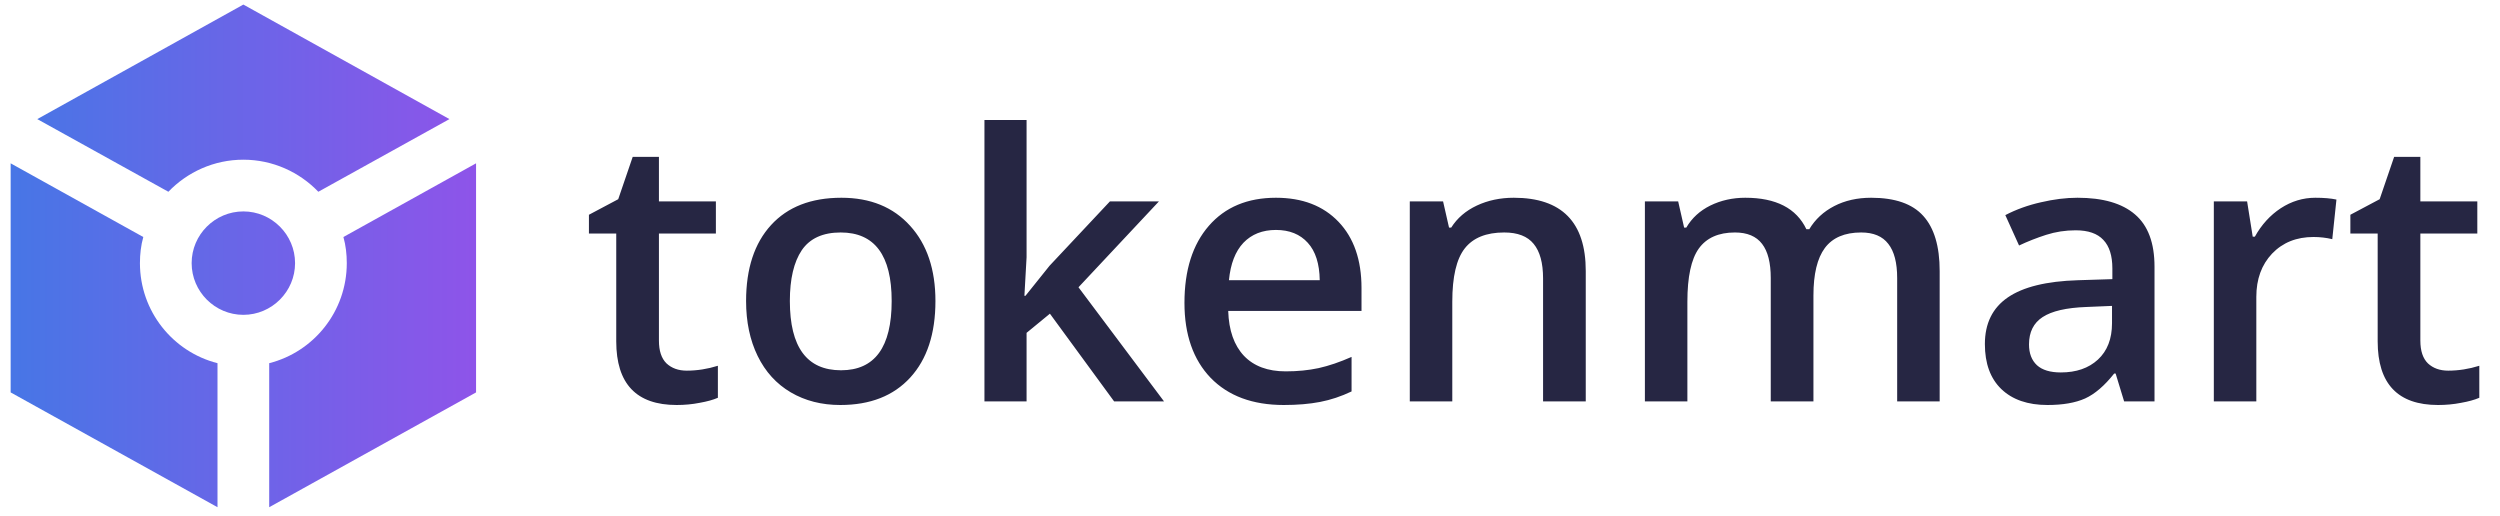
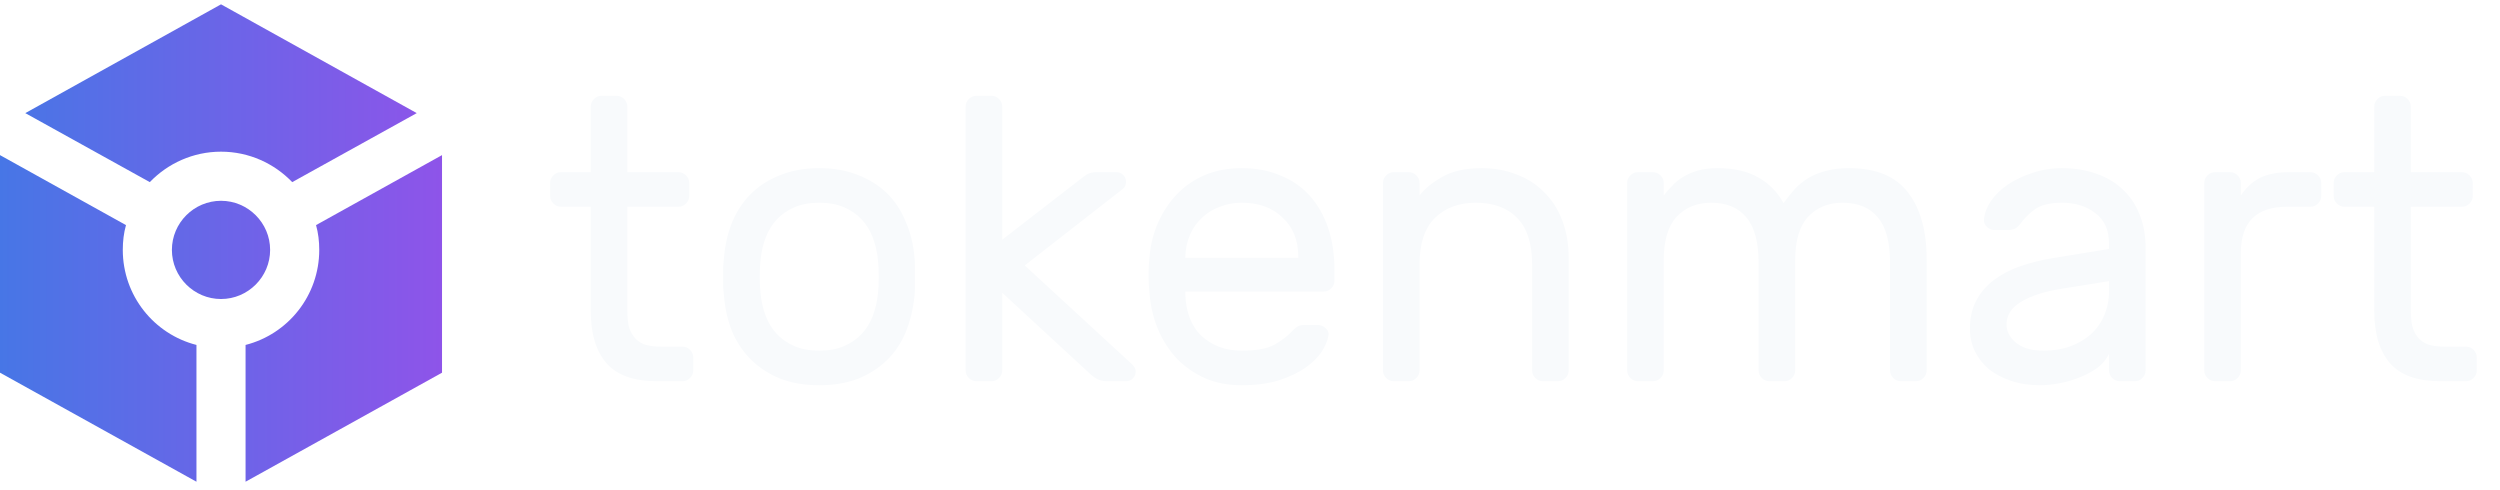
- <svg xmlns="http://www.w3.org/2000/svg" width="189" height="39" viewBox="0 0 189 39" fill="none">
-   <path d="M33.977 9.004L18.398 0.345L2.818 9.004L12.729 14.497C14.156 13.012 16.169 12.073 18.398 12.073C20.626 12.073 22.639 13.012 24.066 14.497L33.977 9.004ZM14.488 19.892C14.488 17.742 16.247 15.983 18.398 15.983C20.548 15.983 22.307 17.742 22.307 19.892C22.307 22.043 20.548 23.802 18.398 23.802C16.247 23.802 14.488 22.043 14.488 19.892ZM16.443 38.345L0.805 29.666V12.347L10.833 17.918C10.657 18.544 10.579 19.208 10.579 19.892C10.579 23.528 13.061 26.597 16.443 27.457V38.345ZM20.352 38.345V27.457C23.734 26.597 26.217 23.528 26.217 19.892C26.217 19.208 26.138 18.544 25.962 17.918L35.99 12.347V29.666L20.352 38.345Z" fill="url(#paint0_linear)" />
-   <path d="M51.92 28.021C52.704 28.021 53.488 27.898 54.272 27.652V30.072C53.916 30.227 53.456 30.354 52.891 30.454C52.335 30.564 51.756 30.618 51.154 30.618C48.11 30.618 46.588 29.014 46.588 25.806V17.657H44.523V16.236L46.738 15.06L47.832 11.861H49.815V15.224H54.121V17.657H49.815V25.751C49.815 26.526 50.006 27.1 50.389 27.474C50.781 27.838 51.291 28.021 51.92 28.021ZM70.719 22.757C70.719 25.227 70.085 27.155 68.818 28.54C67.551 29.926 65.788 30.618 63.527 30.618C62.115 30.618 60.866 30.299 59.781 29.661C58.697 29.023 57.863 28.107 57.279 26.913C56.696 25.719 56.404 24.334 56.404 22.757C56.404 20.305 57.033 18.391 58.291 17.015C59.549 15.639 61.322 14.95 63.609 14.95C65.797 14.95 67.529 15.657 68.805 17.07C70.081 18.473 70.719 20.369 70.719 22.757ZM59.713 22.757C59.713 26.248 61.003 27.993 63.582 27.993C66.134 27.993 67.41 26.248 67.41 22.757C67.41 19.303 66.125 17.575 63.555 17.575C62.206 17.575 61.226 18.022 60.615 18.915C60.014 19.808 59.713 21.089 59.713 22.757ZM77.527 22.361L79.346 20.091L83.912 15.224H87.617L81.533 21.718L88 30.345H84.227L79.373 23.714L77.609 25.163V30.345H74.424V9.072H77.609V19.448L77.445 22.361H77.527ZM97.051 30.618C94.699 30.618 92.858 29.935 91.527 28.568C90.206 27.191 89.545 25.3 89.545 22.894C89.545 20.424 90.16 18.482 91.391 17.07C92.621 15.657 94.312 14.95 96.463 14.95C98.459 14.95 100.036 15.557 101.193 16.769C102.351 17.981 102.93 19.649 102.93 21.773V23.509H92.853C92.899 24.977 93.296 26.107 94.043 26.9C94.79 27.683 95.843 28.075 97.201 28.075C98.094 28.075 98.924 27.993 99.689 27.829C100.464 27.656 101.294 27.374 102.178 26.982V29.593C101.394 29.967 100.601 30.231 99.799 30.386C98.997 30.541 98.081 30.618 97.051 30.618ZM96.463 17.384C95.442 17.384 94.622 17.708 94.002 18.355C93.391 19.002 93.027 19.945 92.908 21.185H99.772C99.753 19.936 99.453 18.993 98.869 18.355C98.286 17.708 97.484 17.384 96.463 17.384ZM119.883 30.345H116.656V21.048C116.656 19.881 116.419 19.011 115.945 18.437C115.48 17.863 114.738 17.575 113.717 17.575C112.359 17.575 111.365 17.977 110.736 18.779C110.107 19.581 109.793 20.925 109.793 22.812V30.345H106.58V15.224H109.096L109.547 17.206H109.711C110.167 16.486 110.814 15.93 111.652 15.538C112.491 15.146 113.421 14.95 114.441 14.95C118.069 14.95 119.883 16.796 119.883 20.488V30.345ZM137.096 30.345H133.869V21.021C133.869 19.863 133.65 19.002 133.213 18.437C132.775 17.863 132.092 17.575 131.162 17.575C129.923 17.575 129.011 17.981 128.428 18.792C127.854 19.594 127.566 20.934 127.566 22.812V30.345H124.354V15.224H126.869L127.32 17.206H127.484C127.904 16.486 128.51 15.93 129.303 15.538C130.105 15.146 130.984 14.95 131.941 14.95C134.266 14.95 135.806 15.743 136.562 17.329H136.781C137.228 16.582 137.857 15.999 138.668 15.579C139.479 15.16 140.409 14.95 141.457 14.95C143.262 14.95 144.574 15.406 145.395 16.318C146.224 17.229 146.639 18.619 146.639 20.488V30.345H143.426V21.021C143.426 19.863 143.202 19.002 142.756 18.437C142.318 17.863 141.635 17.575 140.705 17.575C139.456 17.575 138.54 17.967 137.957 18.751C137.383 19.526 137.096 20.72 137.096 22.333V30.345ZM160.584 30.345L159.941 28.239H159.832C159.103 29.16 158.369 29.789 157.631 30.126C156.893 30.454 155.945 30.618 154.787 30.618C153.301 30.618 152.139 30.217 151.301 29.415C150.471 28.613 150.057 27.478 150.057 26.011C150.057 24.452 150.635 23.277 151.793 22.484C152.951 21.691 154.714 21.258 157.084 21.185L159.695 21.103V20.296C159.695 19.33 159.467 18.61 159.012 18.136C158.565 17.653 157.868 17.411 156.92 17.411C156.145 17.411 155.402 17.525 154.691 17.753C153.98 17.981 153.297 18.25 152.641 18.56L151.602 16.263C152.422 15.835 153.32 15.511 154.295 15.292C155.27 15.064 156.191 14.95 157.057 14.95C158.98 14.95 160.429 15.37 161.404 16.208C162.389 17.047 162.881 18.364 162.881 20.159V30.345H160.584ZM155.799 28.157C156.965 28.157 157.9 27.834 158.602 27.187C159.312 26.53 159.668 25.614 159.668 24.439V23.126L157.727 23.208C156.214 23.263 155.111 23.518 154.418 23.974C153.734 24.421 153.393 25.109 153.393 26.038C153.393 26.713 153.593 27.237 153.994 27.611C154.395 27.975 154.997 28.157 155.799 28.157ZM175.035 14.95C175.682 14.95 176.215 14.996 176.635 15.087L176.32 18.081C175.865 17.972 175.391 17.917 174.898 17.917C173.613 17.917 172.57 18.337 171.768 19.175C170.975 20.014 170.578 21.103 170.578 22.443V30.345H167.365V15.224H169.881L170.305 17.89H170.469C170.97 16.988 171.622 16.272 172.424 15.743C173.235 15.215 174.105 14.95 175.035 14.95ZM185.084 28.021C185.868 28.021 186.652 27.898 187.436 27.652V30.072C187.08 30.227 186.62 30.354 186.055 30.454C185.499 30.564 184.92 30.618 184.318 30.618C181.274 30.618 179.752 29.014 179.752 25.806V17.657H177.688V16.236L179.902 15.06L180.996 11.861H182.979V15.224H187.285V17.657H182.979V25.751C182.979 26.526 183.17 27.1 183.553 27.474C183.945 27.838 184.455 28.021 185.084 28.021Z" fill="#262643" />
+ <svg xmlns="http://www.w3.org/2000/svg" width="199" height="39" viewBox="0 0 199 39" fill="none">
+   <path d="M33.172 9.004L17.593 0.345L2.013 9.004L11.924 14.497C13.351 13.012 15.364 12.073 17.593 12.073C19.821 12.073 21.834 13.012 23.261 14.497L33.172 9.004ZM13.683 19.892C13.683 17.742 15.442 15.983 17.593 15.983C19.743 15.983 21.502 17.742 21.502 19.892C21.502 22.043 19.743 23.802 17.593 23.802C15.442 23.802 13.683 22.043 13.683 19.892ZM15.638 38.345L0 29.666V12.347L10.028 17.918C9.852 18.544 9.774 19.208 9.774 19.892C9.774 23.528 12.256 26.597 15.638 27.457V38.345ZM19.547 38.345V27.457C22.929 26.597 25.412 23.528 25.412 19.892C25.412 19.208 25.333 18.544 25.157 17.918L35.185 12.347V29.666L19.547 38.345Z" fill="url(#paint0_linear_1805:4154)" />
+   <path d="M49.936 24.745C49.936 25.15 49.968 25.534 50.032 25.897C50.117 26.238 50.256 26.537 50.448 26.793C50.64 27.049 50.906 27.252 51.248 27.401C51.61 27.529 52.069 27.593 52.624 27.593H54.32C54.554 27.593 54.757 27.678 54.928 27.849C55.098 28.02 55.184 28.222 55.184 28.457V29.481C55.184 29.716 55.098 29.918 54.928 30.089C54.757 30.26 54.554 30.345 54.32 30.345H52.304C50.448 30.345 49.104 29.865 48.272 28.905C47.44 27.945 47.024 26.558 47.024 24.745V16.457H44.656C44.421 16.457 44.218 16.372 44.048 16.201C43.877 16.03 43.792 15.828 43.792 15.593V14.569C43.792 14.334 43.877 14.132 44.048 13.961C44.218 13.79 44.421 13.705 44.656 13.705H47.024V8.489C47.024 8.254 47.109 8.052 47.28 7.881C47.45 7.71 47.653 7.625 47.888 7.625H49.072C49.306 7.625 49.509 7.71 49.68 7.881C49.85 8.052 49.936 8.254 49.936 8.489V13.705H54C54.234 13.705 54.437 13.79 54.608 13.961C54.778 14.132 54.864 14.334 54.864 14.569V15.593C54.864 15.828 54.778 16.03 54.608 16.201C54.437 16.372 54.234 16.457 54 16.457H49.936V24.745ZM65.212 13.385C66.364 13.385 67.388 13.566 68.284 13.929C69.18 14.27 69.948 14.75 70.588 15.369C71.228 15.988 71.729 16.745 72.092 17.641C72.476 18.516 72.711 19.476 72.796 20.521C72.817 20.713 72.828 20.948 72.828 21.225C72.828 21.481 72.828 21.758 72.828 22.057C72.828 22.334 72.828 22.612 72.828 22.889C72.828 23.145 72.817 23.358 72.796 23.529C72.689 24.596 72.455 25.566 72.092 26.441C71.729 27.316 71.228 28.062 70.588 28.681C69.948 29.3 69.18 29.79 68.284 30.153C67.388 30.494 66.364 30.665 65.212 30.665C64.06 30.665 63.036 30.494 62.14 30.153C61.244 29.79 60.476 29.3 59.836 28.681C59.196 28.062 58.684 27.316 58.3 26.441C57.937 25.566 57.713 24.596 57.628 23.529C57.607 23.358 57.585 23.145 57.564 22.889C57.564 22.612 57.564 22.334 57.564 22.057C57.564 21.758 57.564 21.481 57.564 21.225C57.585 20.948 57.607 20.713 57.628 20.521C57.713 19.476 57.937 18.516 58.3 17.641C58.684 16.745 59.196 15.988 59.836 15.369C60.476 14.75 61.244 14.27 62.14 13.929C63.036 13.566 64.06 13.385 65.212 13.385ZM69.884 23.369C69.927 23.006 69.948 22.569 69.948 22.057C69.948 21.524 69.927 21.065 69.884 20.681C69.82 20.041 69.681 19.444 69.468 18.889C69.255 18.334 68.956 17.854 68.572 17.449C68.188 17.044 67.719 16.724 67.164 16.489C66.609 16.254 65.959 16.137 65.212 16.137C64.465 16.137 63.815 16.254 63.26 16.489C62.705 16.724 62.236 17.044 61.852 17.449C61.468 17.854 61.169 18.334 60.956 18.889C60.743 19.444 60.604 20.041 60.54 20.681C60.497 21.065 60.476 21.524 60.476 22.057C60.476 22.569 60.497 23.006 60.54 23.369C60.604 24.009 60.743 24.606 60.956 25.161C61.169 25.716 61.468 26.196 61.852 26.601C62.236 27.006 62.705 27.326 63.26 27.561C63.815 27.796 64.465 27.913 65.212 27.913C65.959 27.913 66.609 27.796 67.164 27.561C67.719 27.326 68.188 27.006 68.572 26.601C68.956 26.196 69.255 25.716 69.468 25.161C69.681 24.606 69.82 24.009 69.884 23.369ZM79.777 23.305V29.481C79.777 29.716 79.692 29.918 79.521 30.089C79.35 30.26 79.147 30.345 78.913 30.345H77.729C77.494 30.345 77.291 30.26 77.121 30.089C76.95 29.918 76.865 29.716 76.865 29.481V8.489C76.865 8.254 76.95 8.052 77.121 7.881C77.291 7.71 77.494 7.625 77.729 7.625H78.913C79.147 7.625 79.35 7.71 79.521 7.881C79.692 8.052 79.777 8.254 79.777 8.489V19.081L86.017 14.249C86.145 14.142 86.305 14.025 86.497 13.897C86.71 13.769 86.966 13.705 87.265 13.705H88.865C89.078 13.705 89.26 13.78 89.409 13.929C89.558 14.078 89.633 14.26 89.633 14.473C89.633 14.58 89.612 14.686 89.569 14.793C89.547 14.878 89.451 14.985 89.281 15.113L81.569 21.129L90.081 28.969C90.209 29.097 90.294 29.204 90.337 29.289C90.379 29.374 90.401 29.47 90.401 29.577C90.401 29.79 90.326 29.972 90.177 30.121C90.028 30.27 89.846 30.345 89.633 30.345H88.129C87.809 30.345 87.531 30.281 87.297 30.153C87.084 30.025 86.924 29.908 86.817 29.801L79.777 23.305ZM91.503 20.425C91.588 19.444 91.823 18.526 92.207 17.673C92.591 16.82 93.092 16.073 93.711 15.433C94.33 14.793 95.066 14.292 95.919 13.929C96.794 13.566 97.764 13.385 98.831 13.385C99.983 13.385 101.007 13.577 101.903 13.961C102.82 14.324 103.599 14.857 104.239 15.561C104.879 16.265 105.37 17.118 105.711 18.121C106.052 19.124 106.223 20.244 106.223 21.481V22.345C106.223 22.58 106.138 22.782 105.967 22.953C105.796 23.124 105.594 23.209 105.359 23.209H94.351V23.401C94.394 24.852 94.831 25.972 95.663 26.761C96.516 27.529 97.572 27.913 98.831 27.913C100.004 27.913 100.879 27.753 101.455 27.433C102.052 27.092 102.532 26.718 102.895 26.313C103.066 26.142 103.215 26.025 103.343 25.961C103.471 25.897 103.663 25.865 103.919 25.865H104.879C105.114 25.865 105.327 25.95 105.519 26.121C105.711 26.292 105.786 26.494 105.743 26.729C105.679 27.113 105.498 27.54 105.199 28.009C104.9 28.457 104.463 28.884 103.887 29.289C103.332 29.673 102.628 30.004 101.775 30.281C100.943 30.537 99.962 30.665 98.831 30.665C97.764 30.665 96.804 30.484 95.951 30.121C95.098 29.737 94.351 29.225 93.711 28.585C93.092 27.924 92.591 27.156 92.207 26.281C91.823 25.385 91.588 24.414 91.503 23.369C91.396 22.388 91.396 21.406 91.503 20.425ZM94.351 20.521H103.343V20.425C103.343 19.124 102.927 18.089 102.095 17.321C101.284 16.532 100.196 16.137 98.831 16.137C98.212 16.137 97.636 16.244 97.103 16.457C96.57 16.649 96.1 16.937 95.695 17.321C95.29 17.684 94.97 18.132 94.735 18.665C94.5 19.198 94.372 19.785 94.351 20.425V20.521ZM124.868 29.481C124.868 29.716 124.782 29.918 124.612 30.089C124.441 30.26 124.238 30.345 124.004 30.345H122.82C122.585 30.345 122.382 30.26 122.212 30.089C122.041 29.918 121.956 29.716 121.956 29.481V21.033C121.956 19.39 121.561 18.164 120.772 17.353C119.982 16.542 118.884 16.137 117.476 16.137C116.132 16.137 115.044 16.542 114.212 17.353C113.401 18.164 112.996 19.39 112.996 21.033V29.481C112.996 29.716 112.91 29.918 112.74 30.089C112.569 30.26 112.366 30.345 112.132 30.345H110.948C110.713 30.345 110.51 30.26 110.34 30.089C110.169 29.918 110.084 29.716 110.084 29.481V14.569C110.084 14.334 110.169 14.132 110.34 13.961C110.51 13.79 110.713 13.705 110.948 13.705H112.132C112.366 13.705 112.569 13.79 112.74 13.961C112.91 14.132 112.996 14.334 112.996 14.569V15.561C113.401 15.028 113.998 14.537 114.788 14.089C115.598 13.62 116.654 13.385 117.956 13.385C118.958 13.385 119.886 13.556 120.74 13.897C121.593 14.217 122.318 14.686 122.916 15.305C123.534 15.902 124.014 16.649 124.356 17.545C124.697 18.441 124.868 19.444 124.868 20.553V29.481ZM132.433 15.561C132.625 15.305 132.849 15.049 133.105 14.793C133.361 14.516 133.649 14.281 133.969 14.089C134.31 13.876 134.705 13.705 135.153 13.577C135.601 13.449 136.124 13.385 136.721 13.385C138.022 13.385 139.1 13.63 139.953 14.121C140.806 14.59 141.478 15.273 141.969 16.169C142.246 15.785 142.534 15.422 142.833 15.081C143.153 14.74 143.516 14.441 143.921 14.185C144.348 13.929 144.817 13.737 145.329 13.609C145.862 13.46 146.481 13.385 147.185 13.385C149.34 13.385 150.908 14.036 151.889 15.337C152.87 16.617 153.361 18.377 153.361 20.617V29.481C153.361 29.716 153.276 29.918 153.105 30.089C152.934 30.26 152.732 30.345 152.497 30.345H151.313C151.078 30.345 150.876 30.26 150.705 30.089C150.534 29.918 150.449 29.716 150.449 29.481V20.937C150.449 19.294 150.129 18.089 149.489 17.321C148.849 16.532 147.91 16.137 146.673 16.137C145.542 16.137 144.625 16.51 143.921 17.257C143.238 18.004 142.897 19.156 142.897 20.713V29.481C142.897 29.716 142.812 29.918 142.641 30.089C142.47 30.26 142.268 30.345 142.033 30.345H140.849C140.614 30.345 140.412 30.26 140.241 30.089C140.07 29.918 139.985 29.716 139.985 29.481V20.937C139.985 19.294 139.665 18.089 139.025 17.321C138.385 16.532 137.446 16.137 136.209 16.137C135.078 16.137 134.161 16.51 133.457 17.257C132.774 18.004 132.433 19.156 132.433 20.713V29.481C132.433 29.716 132.348 29.918 132.177 30.089C132.006 30.26 131.804 30.345 131.569 30.345H130.385C130.15 30.345 129.948 30.26 129.777 30.089C129.606 29.918 129.521 29.716 129.521 29.481V14.569C129.521 14.334 129.606 14.132 129.777 13.961C129.948 13.79 130.15 13.705 130.385 13.705H131.569C131.804 13.705 132.006 13.79 132.177 13.961C132.348 14.132 132.433 14.334 132.433 14.569V15.561ZM156.806 26.153C156.806 25.3 156.977 24.553 157.318 23.913C157.659 23.273 158.129 22.729 158.726 22.281C159.323 21.833 160.017 21.47 160.806 21.193C161.617 20.916 162.47 20.702 163.366 20.553L167.878 19.817V19.401C167.878 18.313 167.515 17.502 166.79 16.969C166.086 16.414 165.201 16.137 164.134 16.137C163.195 16.137 162.481 16.308 161.99 16.649C161.521 16.99 161.115 17.396 160.774 17.865C160.646 18.036 160.507 18.153 160.358 18.217C160.209 18.281 160.006 18.313 159.75 18.313H158.79C158.555 18.313 158.342 18.228 158.15 18.057C157.979 17.886 157.905 17.684 157.926 17.449C157.969 16.98 158.15 16.5 158.47 16.009C158.811 15.518 159.259 15.081 159.814 14.697C160.39 14.313 161.041 14.004 161.766 13.769C162.513 13.513 163.302 13.385 164.134 13.385C165.094 13.385 165.979 13.524 166.79 13.801C167.622 14.078 168.326 14.484 168.902 15.017C169.499 15.55 169.958 16.212 170.278 17.001C170.619 17.79 170.79 18.697 170.79 19.721V29.481C170.79 29.716 170.705 29.918 170.534 30.089C170.363 30.26 170.161 30.345 169.926 30.345H168.742C168.507 30.345 168.305 30.26 168.134 30.089C167.963 29.918 167.878 29.716 167.878 29.481V28.169C167.686 28.574 167.387 28.937 166.982 29.257C166.577 29.556 166.107 29.812 165.574 30.025C165.062 30.238 164.518 30.398 163.942 30.505C163.387 30.612 162.865 30.665 162.374 30.665C161.542 30.665 160.774 30.548 160.07 30.313C159.387 30.078 158.801 29.769 158.31 29.385C157.841 28.98 157.467 28.5 157.19 27.945C156.934 27.39 156.806 26.793 156.806 26.153ZM162.694 27.913C163.462 27.913 164.166 27.796 164.806 27.561C165.446 27.326 165.99 27.006 166.438 26.601C166.907 26.174 167.259 25.673 167.494 25.097C167.75 24.521 167.878 23.881 167.878 23.177V22.377L164.102 22.985C162.758 23.198 161.691 23.54 160.902 24.009C160.113 24.478 159.718 25.086 159.718 25.833C159.718 26.068 159.771 26.302 159.878 26.537C159.985 26.772 160.155 26.996 160.39 27.209C160.625 27.422 160.923 27.593 161.286 27.721C161.67 27.849 162.139 27.913 162.694 27.913ZM183.907 13.705C184.141 13.705 184.344 13.79 184.515 13.961C184.685 14.132 184.771 14.334 184.771 14.569V15.593C184.771 15.828 184.685 16.03 184.515 16.201C184.344 16.372 184.141 16.457 183.907 16.457H182.051C179.597 16.457 178.371 17.684 178.371 20.137V29.481C178.371 29.716 178.285 29.918 178.115 30.089C177.944 30.26 177.741 30.345 177.507 30.345H176.323C176.088 30.345 175.885 30.26 175.715 30.089C175.544 29.918 175.459 29.716 175.459 29.481V14.569C175.459 14.334 175.544 14.132 175.715 13.961C175.885 13.79 176.088 13.705 176.323 13.705H177.507C177.741 13.705 177.944 13.79 178.115 13.961C178.285 14.132 178.371 14.334 178.371 14.569V15.561C178.797 14.921 179.309 14.452 179.907 14.153C180.504 13.854 181.283 13.705 182.243 13.705H183.907ZM191.904 24.745C191.904 25.15 191.936 25.534 192 25.897C192.086 26.238 192.224 26.537 192.416 26.793C192.608 27.049 192.875 27.252 193.216 27.401C193.579 27.529 194.038 27.593 194.592 27.593H196.288C196.523 27.593 196.726 27.678 196.896 27.849C197.067 28.02 197.152 28.222 197.152 28.457V29.481C197.152 29.716 197.067 29.918 196.896 30.089C196.726 30.26 196.523 30.345 196.288 30.345H194.272C192.416 30.345 191.072 29.865 190.24 28.905C189.408 27.945 188.992 26.558 188.992 24.745V16.457H186.624C186.39 16.457 186.187 16.372 186.016 16.201C185.846 16.03 185.76 15.828 185.76 15.593V14.569C185.76 14.334 185.846 14.132 186.016 13.961C186.187 13.79 186.39 13.705 186.624 13.705H188.992V8.489C188.992 8.254 189.078 8.052 189.248 7.881C189.419 7.71 189.622 7.625 189.856 7.625H191.04C191.275 7.625 191.478 7.71 191.648 7.881C191.819 8.052 191.904 8.254 191.904 8.489V13.705H195.968C196.203 13.705 196.406 13.79 196.576 13.961C196.747 14.132 196.832 14.334 196.832 14.569V15.593C196.832 15.828 196.747 16.03 196.576 16.201C196.406 16.372 196.203 16.457 195.968 16.457H191.904V24.745Z" fill="#F8FAFC" />
  <defs>
-     <linearGradient id="paint0_linear" x1="0.805" y1="19.345" x2="35.99" y2="19.345" gradientUnits="userSpaceOnUse">
+     <linearGradient id="paint0_linear_1805:4154" x1="0" y1="19.345" x2="35.185" y2="19.345" gradientUnits="userSpaceOnUse">
      <stop stop-color="#4776E6" />
      <stop offset="1" stop-color="#8E54E9" />
    </linearGradient>
  </defs>
</svg>
